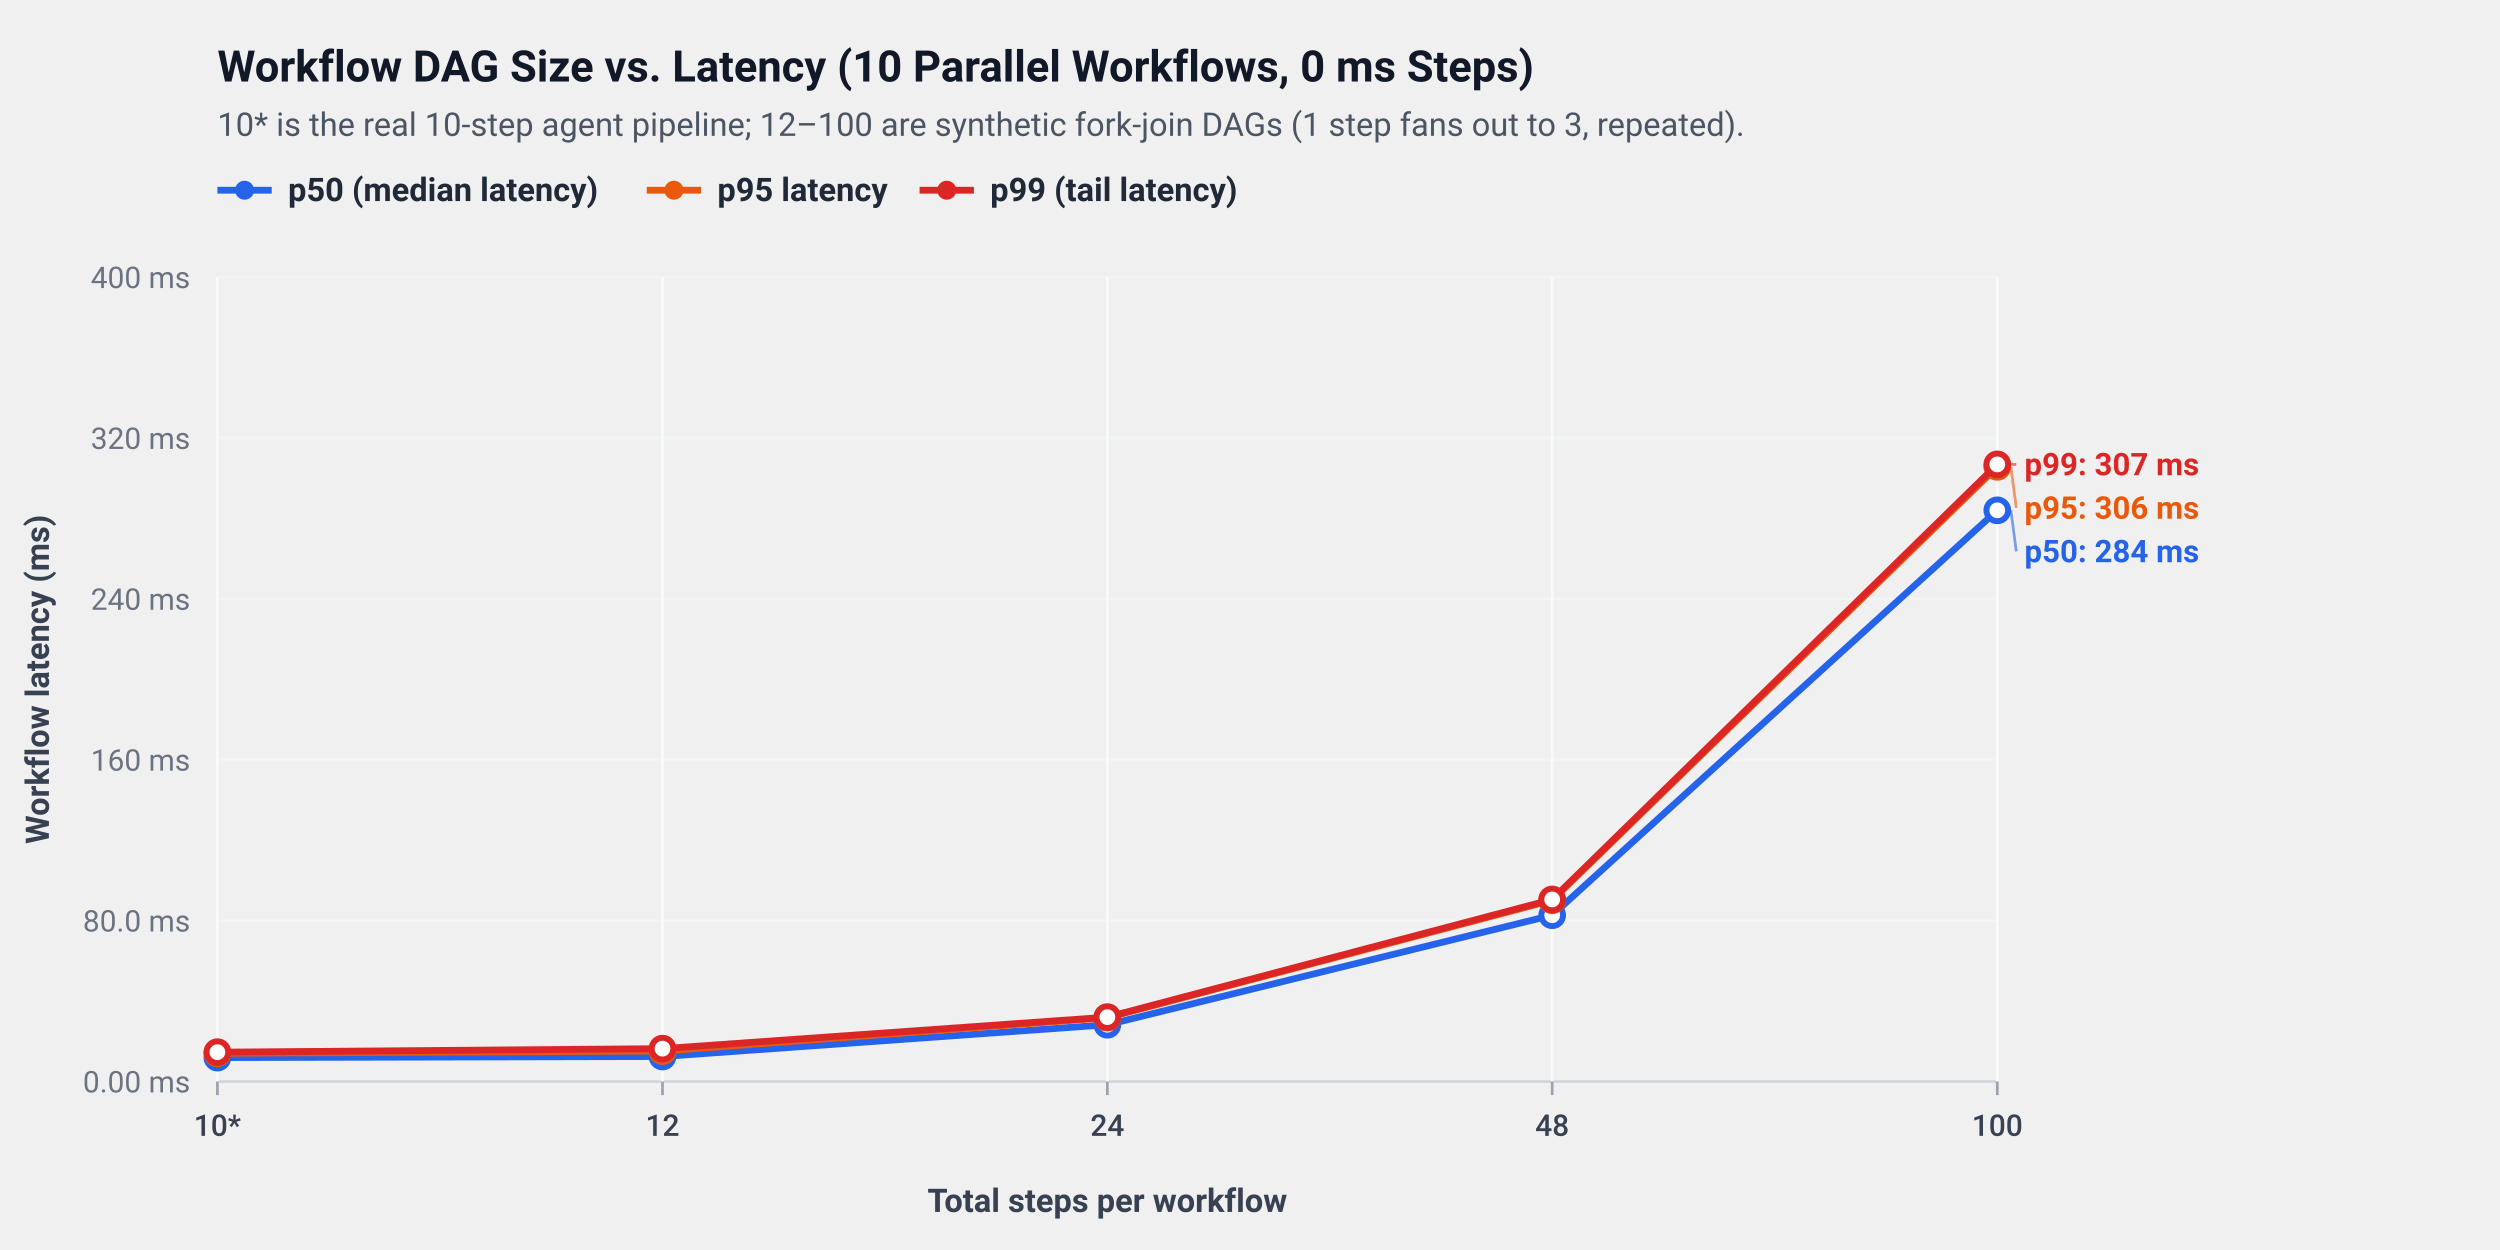
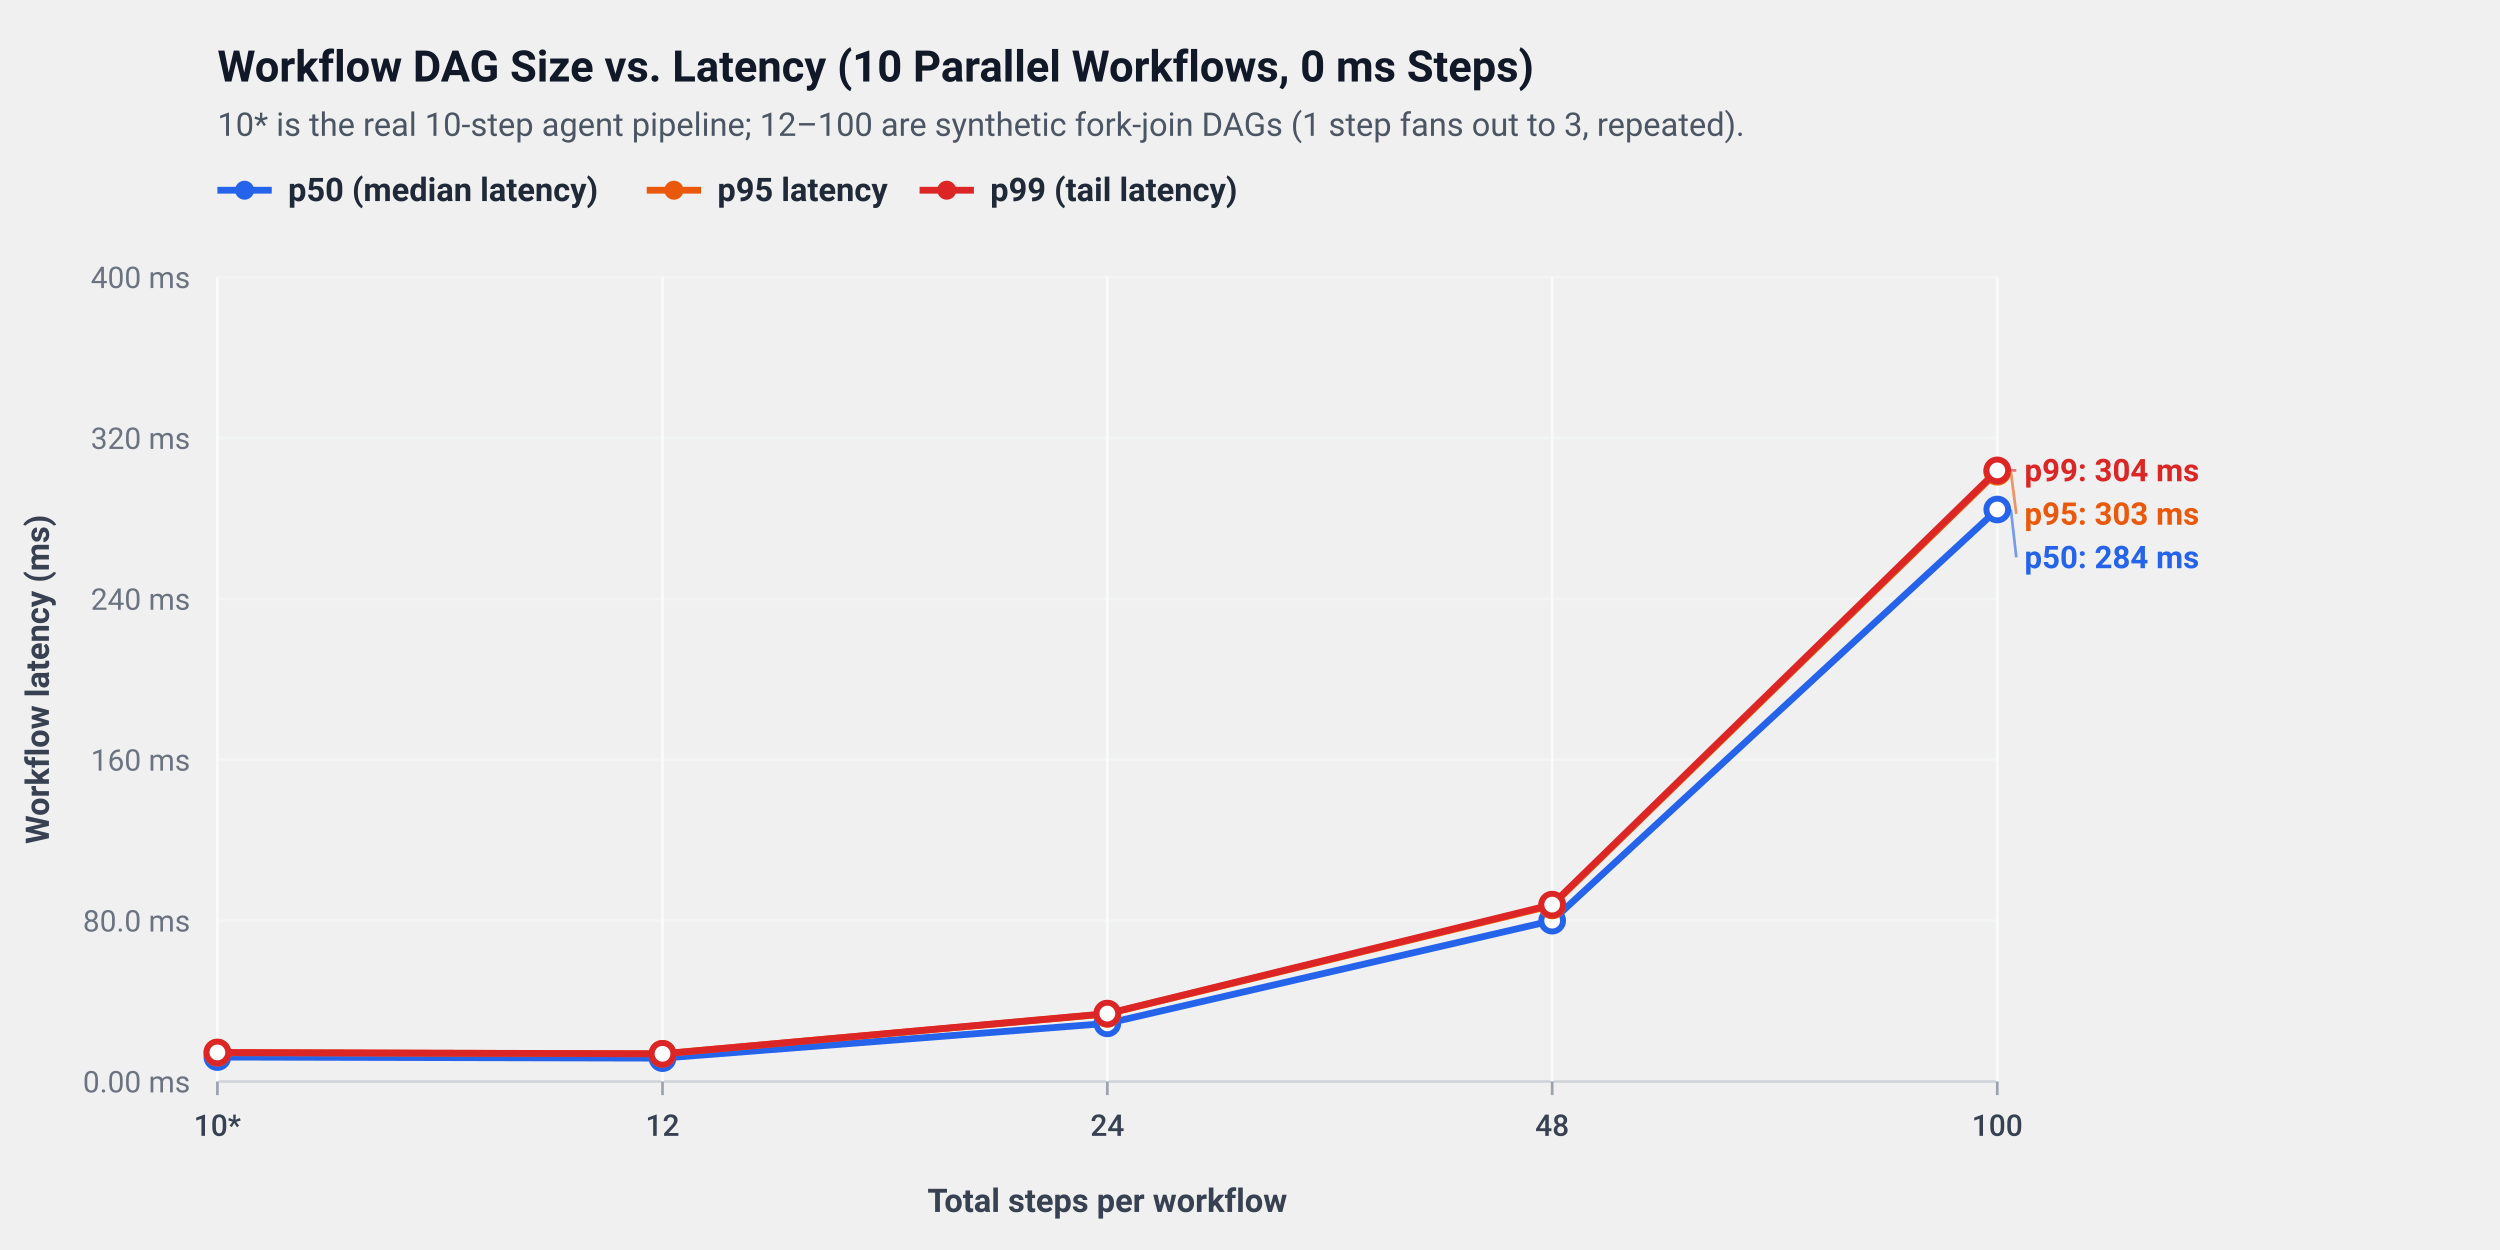
<svg xmlns="http://www.w3.org/2000/svg" viewBox="0 0 920 460" width="100%" style="font-family: -apple-system, BlinkMacSystemFont, 'Segoe UI', Roboto, Helvetica, Arial, sans-serif; background: #ffffff; border: 1px solid #e5e7eb; border-radius: 8px;">
  <text x="80" y="30" font-size="16" font-weight="700" fill="#111827">Workflow DAG Size vs. Latency (10 Parallel Workflows, 0 ms Steps)</text>
  <text x="80" y="50" font-size="12" fill="#4b5563">10* is the real 10-step agent pipeline; 12–100 are synthetic fork-join DAGs (1 step fans out to 3, repeated).</text>
  <line x1="80.0" y1="70" x2="100.0" y2="70" stroke="#2563eb" stroke-width="2.5" />
  <circle cx="90.0" cy="70" r="3.5" fill="#2563eb" />
  <text x="106.0" y="74" font-size="12" font-weight="600" fill="#1f2937">p50 (median latency)</text>
  <line x1="238.0" y1="70" x2="258.0" y2="70" stroke="#ea580c" stroke-width="2.5" />
  <circle cx="248.0" cy="70" r="3.5" fill="#ea580c" />
  <text x="264.0" y="74" font-size="12" font-weight="600" fill="#1f2937">p95 latency</text>
  <line x1="338.4" y1="70" x2="358.4" y2="70" stroke="#dc2626" stroke-width="2.5" />
  <circle cx="348.4" cy="70" r="3.5" fill="#dc2626" />
  <text x="364.4" y="74" font-size="12" font-weight="600" fill="#1f2937">p99 (tail latency)</text>
  <line x1="80" y1="398.0" x2="735" y2="398.0" stroke="#d1d5db" stroke-width="1" />
  <text x="70" y="402.0" font-size="11" fill="#6b7280" text-anchor="end">0.00 ms</text>
  <line x1="80" y1="338.8" x2="735" y2="338.8" stroke="#f3f4f6" stroke-width="1" />
  <text x="70" y="342.8" font-size="11" fill="#6b7280" text-anchor="end">80.0 ms</text>
  <line x1="80" y1="279.6" x2="735" y2="279.6" stroke="#f3f4f6" stroke-width="1" />
  <text x="70" y="283.6" font-size="11" fill="#6b7280" text-anchor="end">160 ms</text>
  <line x1="80" y1="220.4" x2="735" y2="220.4" stroke="#f3f4f6" stroke-width="1" />
  <text x="70" y="224.4" font-size="11" fill="#6b7280" text-anchor="end">240 ms</text>
  <line x1="80" y1="161.2" x2="735" y2="161.2" stroke="#f3f4f6" stroke-width="1" />
  <text x="70" y="165.2" font-size="11" fill="#6b7280" text-anchor="end">320 ms</text>
  <line x1="80" y1="102.0" x2="735" y2="102.0" stroke="#f3f4f6" stroke-width="1" />
  <text x="70" y="106.0" font-size="11" fill="#6b7280" text-anchor="end">400 ms</text>
  <line x1="80.0" y1="102" x2="80.0" y2="398" stroke="#f9fafb" stroke-width="1" />
  <line x1="80.0" y1="398" x2="80.0" y2="403" stroke="#9ca3af" stroke-width="1" />
  <text x="80.0" y="418" font-size="11" font-weight="500" fill="#374151" text-anchor="middle">10*</text>
  <line x1="243.8" y1="102" x2="243.8" y2="398" stroke="#f9fafb" stroke-width="1" />
  <line x1="243.8" y1="398" x2="243.8" y2="403" stroke="#9ca3af" stroke-width="1" />
  <text x="243.8" y="418" font-size="11" font-weight="500" fill="#374151" text-anchor="middle">12</text>
  <line x1="407.5" y1="102" x2="407.5" y2="398" stroke="#f9fafb" stroke-width="1" />
  <line x1="407.5" y1="398" x2="407.5" y2="403" stroke="#9ca3af" stroke-width="1" />
  <text x="407.5" y="418" font-size="11" font-weight="500" fill="#374151" text-anchor="middle">24</text>
  <line x1="571.2" y1="102" x2="571.2" y2="398" stroke="#f9fafb" stroke-width="1" />
  <line x1="571.2" y1="398" x2="571.2" y2="403" stroke="#9ca3af" stroke-width="1" />
  <text x="571.2" y="418" font-size="11" font-weight="500" fill="#374151" text-anchor="middle">48</text>
  <line x1="735.0" y1="102" x2="735.0" y2="398" stroke="#f9fafb" stroke-width="1" />
  <line x1="735.0" y1="398" x2="735.0" y2="403" stroke="#9ca3af" stroke-width="1" />
  <text x="735.0" y="418" font-size="11" font-weight="500" fill="#374151" text-anchor="middle">100</text>
  <text x="407.5" y="446" font-size="12" font-weight="600" fill="#374151" text-anchor="middle">Total steps per workflow</text>
  <text x="18" y="250.0" font-size="12" font-weight="600" fill="#374151" text-anchor="middle" transform="rotate(-90 18 250.0)">Workflow latency (ms)</text>
-   <polyline fill="none" stroke="#2563eb" stroke-width="2.5" points="80.0,389.2 243.8,388.8 407.5,377.1 571.2,336.8 735.0,187.8" />
-   <circle cx="80.0" cy="389.2" r="4" fill="#ffffff" stroke="#2563eb" stroke-width="2.2" />
-   <circle cx="243.8" cy="388.8" r="4" fill="#ffffff" stroke="#2563eb" stroke-width="2.2" />
-   <circle cx="407.5" cy="377.1" r="4" fill="#ffffff" stroke="#2563eb" stroke-width="2.2" />
-   <circle cx="571.2" cy="336.8" r="4" fill="#ffffff" stroke="#2563eb" stroke-width="2.2" />
-   <circle cx="735.0" cy="187.8" r="4" fill="#ffffff" stroke="#2563eb" stroke-width="2.2" />
-   <polyline fill="none" stroke="#ea580c" stroke-width="2.5" points="80.0,387.6 243.8,386.8 407.5,374.5 571.2,331.3 735.0,171.8" />
-   <circle cx="80.0" cy="387.6" r="4" fill="#ffffff" stroke="#ea580c" stroke-width="2.2" />
-   <circle cx="243.8" cy="386.8" r="4" fill="#ffffff" stroke="#ea580c" stroke-width="2.2" />
-   <circle cx="407.5" cy="374.5" r="4" fill="#ffffff" stroke="#ea580c" stroke-width="2.2" />
-   <circle cx="571.2" cy="331.3" r="4" fill="#ffffff" stroke="#ea580c" stroke-width="2.2" />
-   <circle cx="735.0" cy="171.8" r="4" fill="#ffffff" stroke="#ea580c" stroke-width="2.2" />
-   <polyline fill="none" stroke="#dc2626" stroke-width="2.5" points="80.0,387.2 243.8,385.9 407.5,374.3 571.2,331.0 735.0,170.9" />
-   <circle cx="80.0" cy="387.2" r="4" fill="#ffffff" stroke="#dc2626" stroke-width="2.2" />
-   <circle cx="243.8" cy="385.9" r="4" fill="#ffffff" stroke="#dc2626" stroke-width="2.2" />
-   <circle cx="407.5" cy="374.3" r="4" fill="#ffffff" stroke="#dc2626" stroke-width="2.2" />
-   <circle cx="571.2" cy="331.0" r="4" fill="#ffffff" stroke="#dc2626" stroke-width="2.2" />
-   <circle cx="735.0" cy="170.9" r="4" fill="#ffffff" stroke="#dc2626" stroke-width="2.2" />
-   <line x1="740.0" y1="170.9" x2="742.0" y2="170.9" stroke="#dc2626" stroke-width="1" stroke-opacity="0.6" />
-   <text x="745.0" y="174.9" font-size="11.5" font-weight="600" fill="#dc2626">p99: 307 ms</text>
-   <line x1="740.0" y1="171.8" x2="742.0" y2="186.9" stroke="#ea580c" stroke-width="1" stroke-opacity="0.6" />
-   <text x="745.0" y="190.9" font-size="11.5" font-weight="600" fill="#ea580c">p95: 306 ms</text>
-   <line x1="740.0" y1="187.8" x2="742.0" y2="202.9" stroke="#2563eb" stroke-width="1" stroke-opacity="0.6" />
-   <text x="745.0" y="206.9" font-size="11.5" font-weight="600" fill="#2563eb">p50: 284 ms</text>
+   <polyline fill="none" stroke="#2563eb" stroke-width="2.5" points="80.0,389.0 243.8,389.4 407.5,376.6 571.2,338.8 735.0,187.5" />
+   <circle cx="80.0" cy="389.0" r="4" fill="#ffffff" stroke="#2563eb" stroke-width="2.2" />
+   <circle cx="243.8" cy="389.4" r="4" fill="#ffffff" stroke="#2563eb" stroke-width="2.2" />
+   <circle cx="407.5" cy="376.6" r="4" fill="#ffffff" stroke="#2563eb" stroke-width="2.2" />
+   <circle cx="571.2" cy="338.8" r="4" fill="#ffffff" stroke="#2563eb" stroke-width="2.2" />
+   <circle cx="735.0" cy="187.5" r="4" fill="#ffffff" stroke="#2563eb" stroke-width="2.2" />
+   <polyline fill="none" stroke="#ea580c" stroke-width="2.5" points="80.0,387.4 243.8,387.8 407.5,373.1 571.2,333.2 735.0,173.6" />
+   <circle cx="80.0" cy="387.4" r="4" fill="#ffffff" stroke="#ea580c" stroke-width="2.2" />
+   <circle cx="243.8" cy="387.8" r="4" fill="#ffffff" stroke="#ea580c" stroke-width="2.2" />
+   <circle cx="407.5" cy="373.1" r="4" fill="#ffffff" stroke="#ea580c" stroke-width="2.2" />
+   <circle cx="571.2" cy="333.2" r="4" fill="#ffffff" stroke="#ea580c" stroke-width="2.2" />
+   <circle cx="735.0" cy="173.6" r="4" fill="#ffffff" stroke="#ea580c" stroke-width="2.2" />
+   <polyline fill="none" stroke="#dc2626" stroke-width="2.5" points="80.0,387.3 243.8,387.8 407.5,373.0 571.2,332.9 735.0,173.1" />
+   <circle cx="80.0" cy="387.3" r="4" fill="#ffffff" stroke="#dc2626" stroke-width="2.2" />
+   <circle cx="243.8" cy="387.8" r="4" fill="#ffffff" stroke="#dc2626" stroke-width="2.2" />
+   <circle cx="407.5" cy="373.0" r="4" fill="#ffffff" stroke="#dc2626" stroke-width="2.2" />
+   <circle cx="571.2" cy="332.9" r="4" fill="#ffffff" stroke="#dc2626" stroke-width="2.2" />
+   <circle cx="735.0" cy="173.1" r="4" fill="#ffffff" stroke="#dc2626" stroke-width="2.2" />
+   <line x1="740.0" y1="173.1" x2="742.0" y2="173.1" stroke="#dc2626" stroke-width="1" stroke-opacity="0.6" />
+   <text x="745.0" y="177.1" font-size="11.5" font-weight="600" fill="#dc2626">p99: 304 ms</text>
+   <line x1="740.0" y1="173.6" x2="742.0" y2="189.1" stroke="#ea580c" stroke-width="1" stroke-opacity="0.6" />
+   <text x="745.0" y="193.1" font-size="11.5" font-weight="600" fill="#ea580c">p95: 303 ms</text>
+   <line x1="740.0" y1="187.5" x2="742.0" y2="205.1" stroke="#2563eb" stroke-width="1" stroke-opacity="0.6" />
+   <text x="745.0" y="209.1" font-size="11.5" font-weight="600" fill="#2563eb">p50: 284 ms</text>
</svg>
